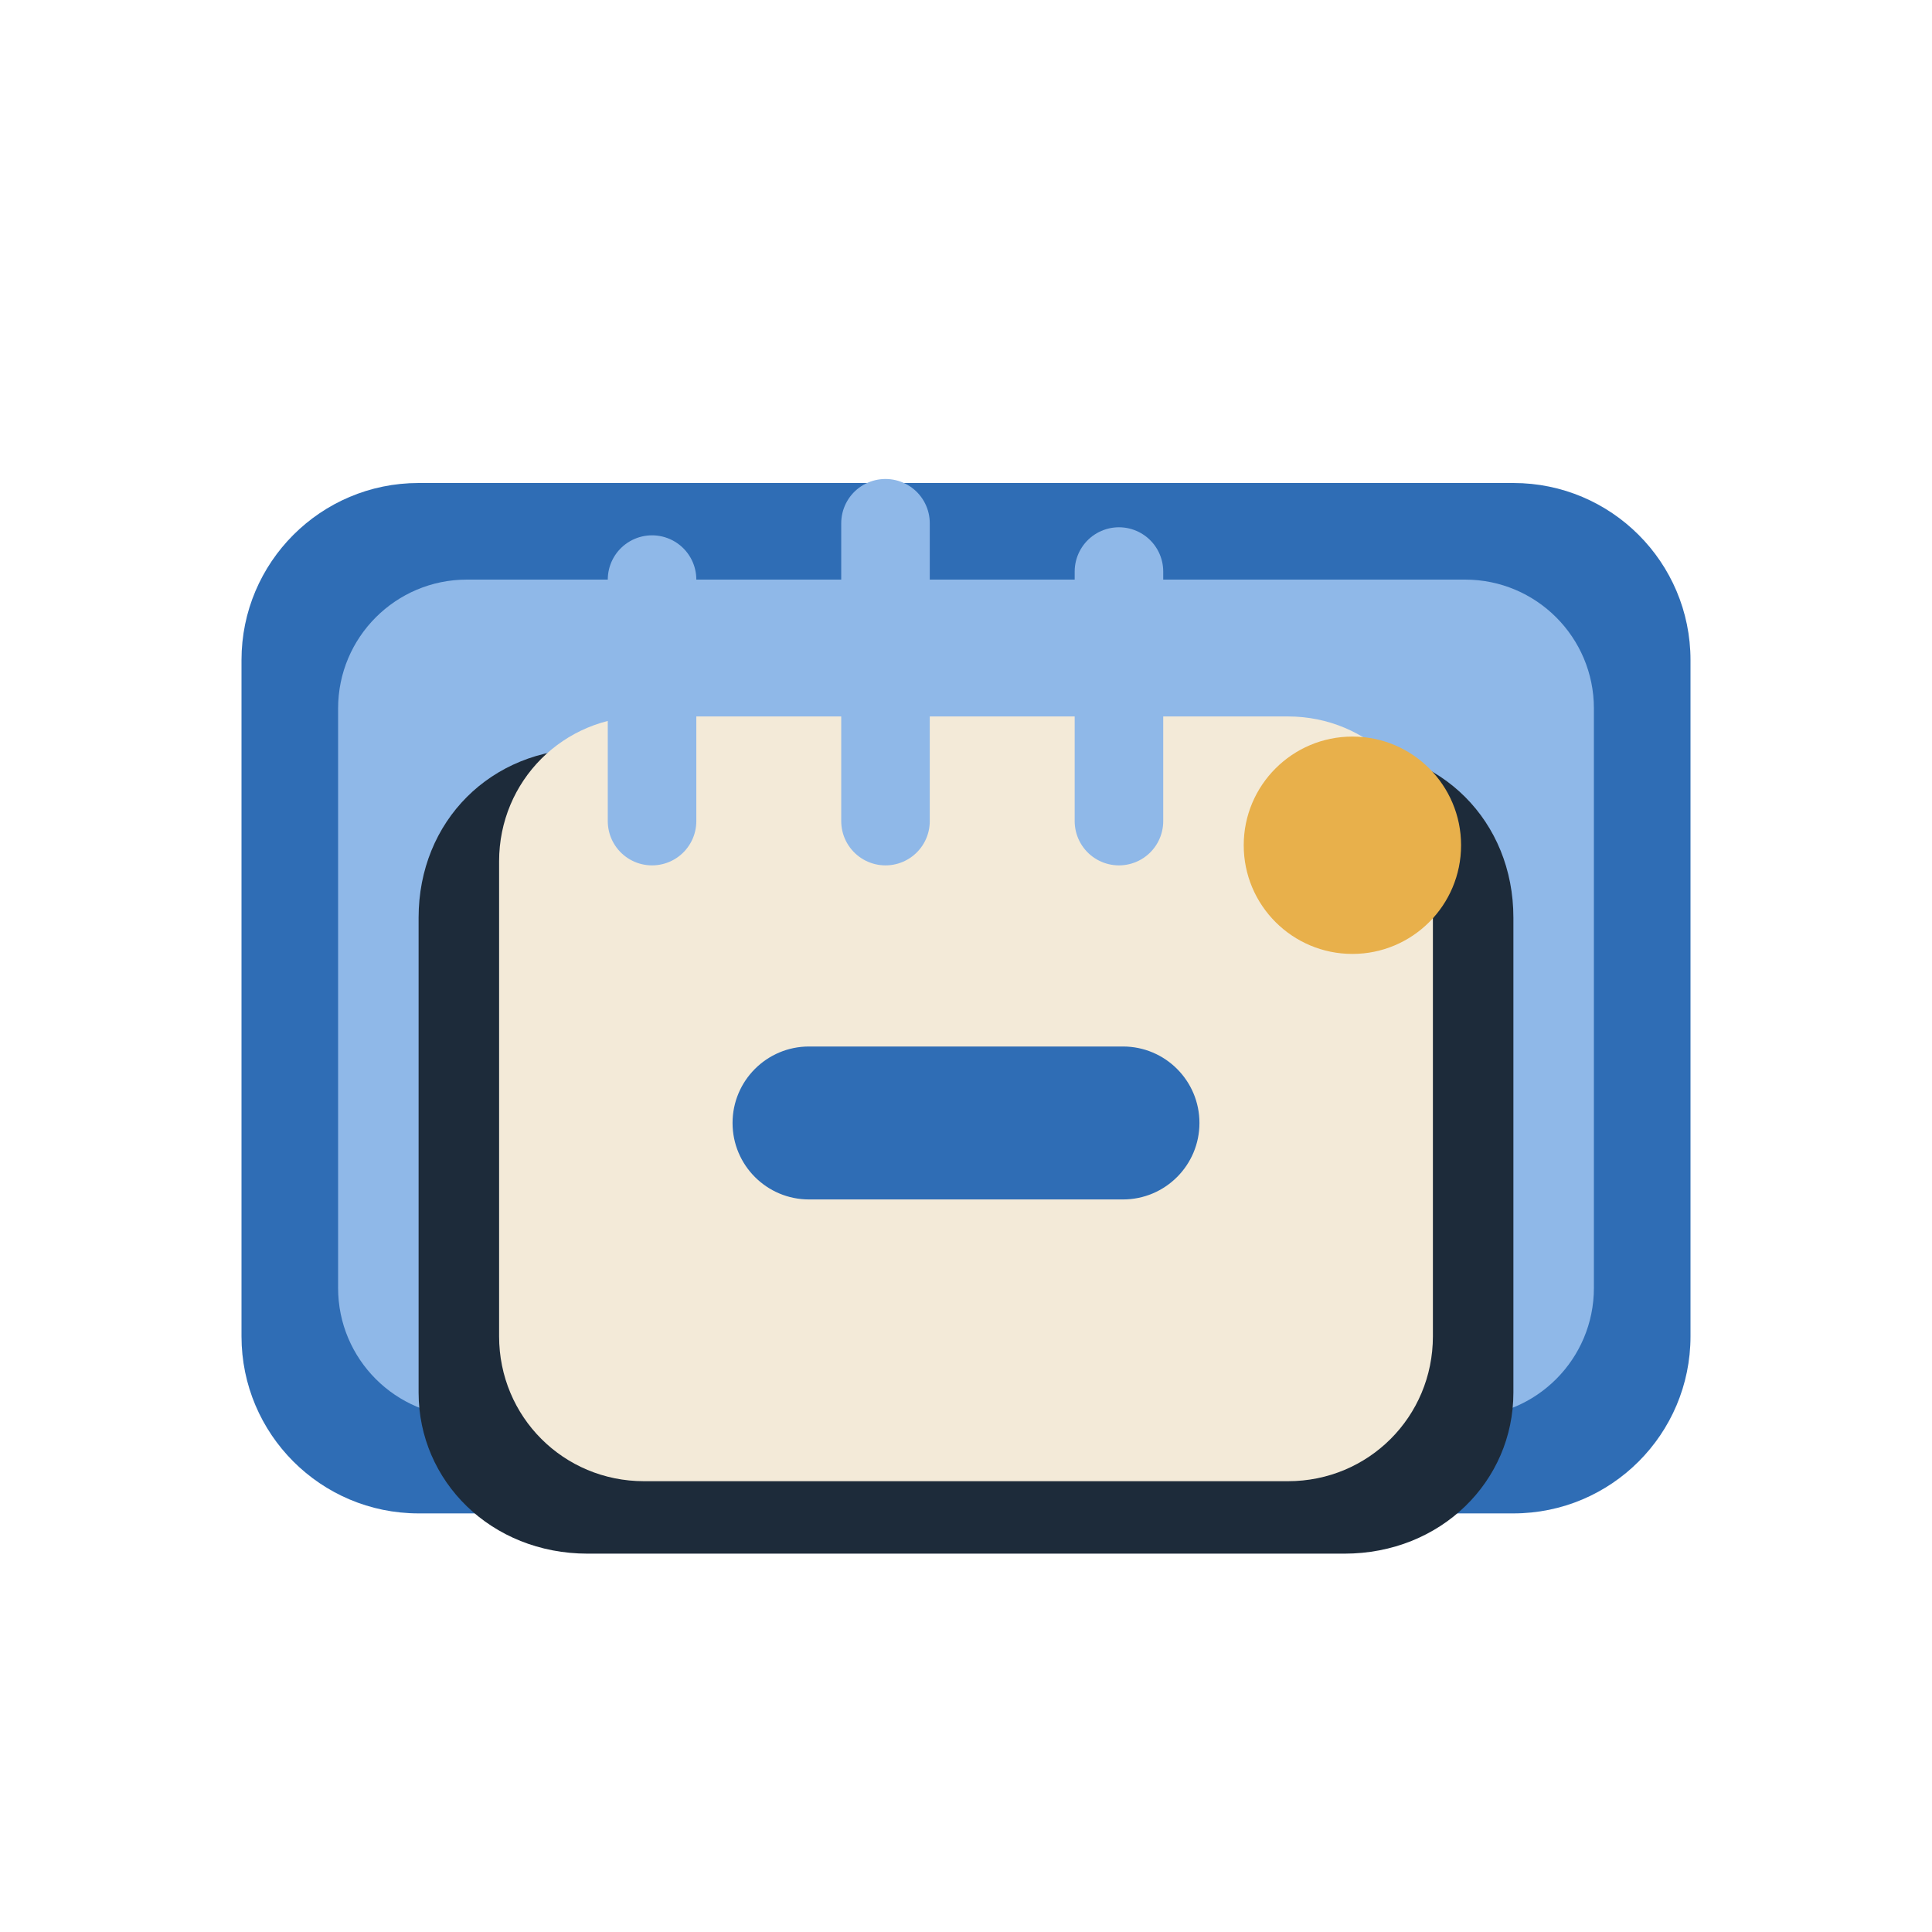
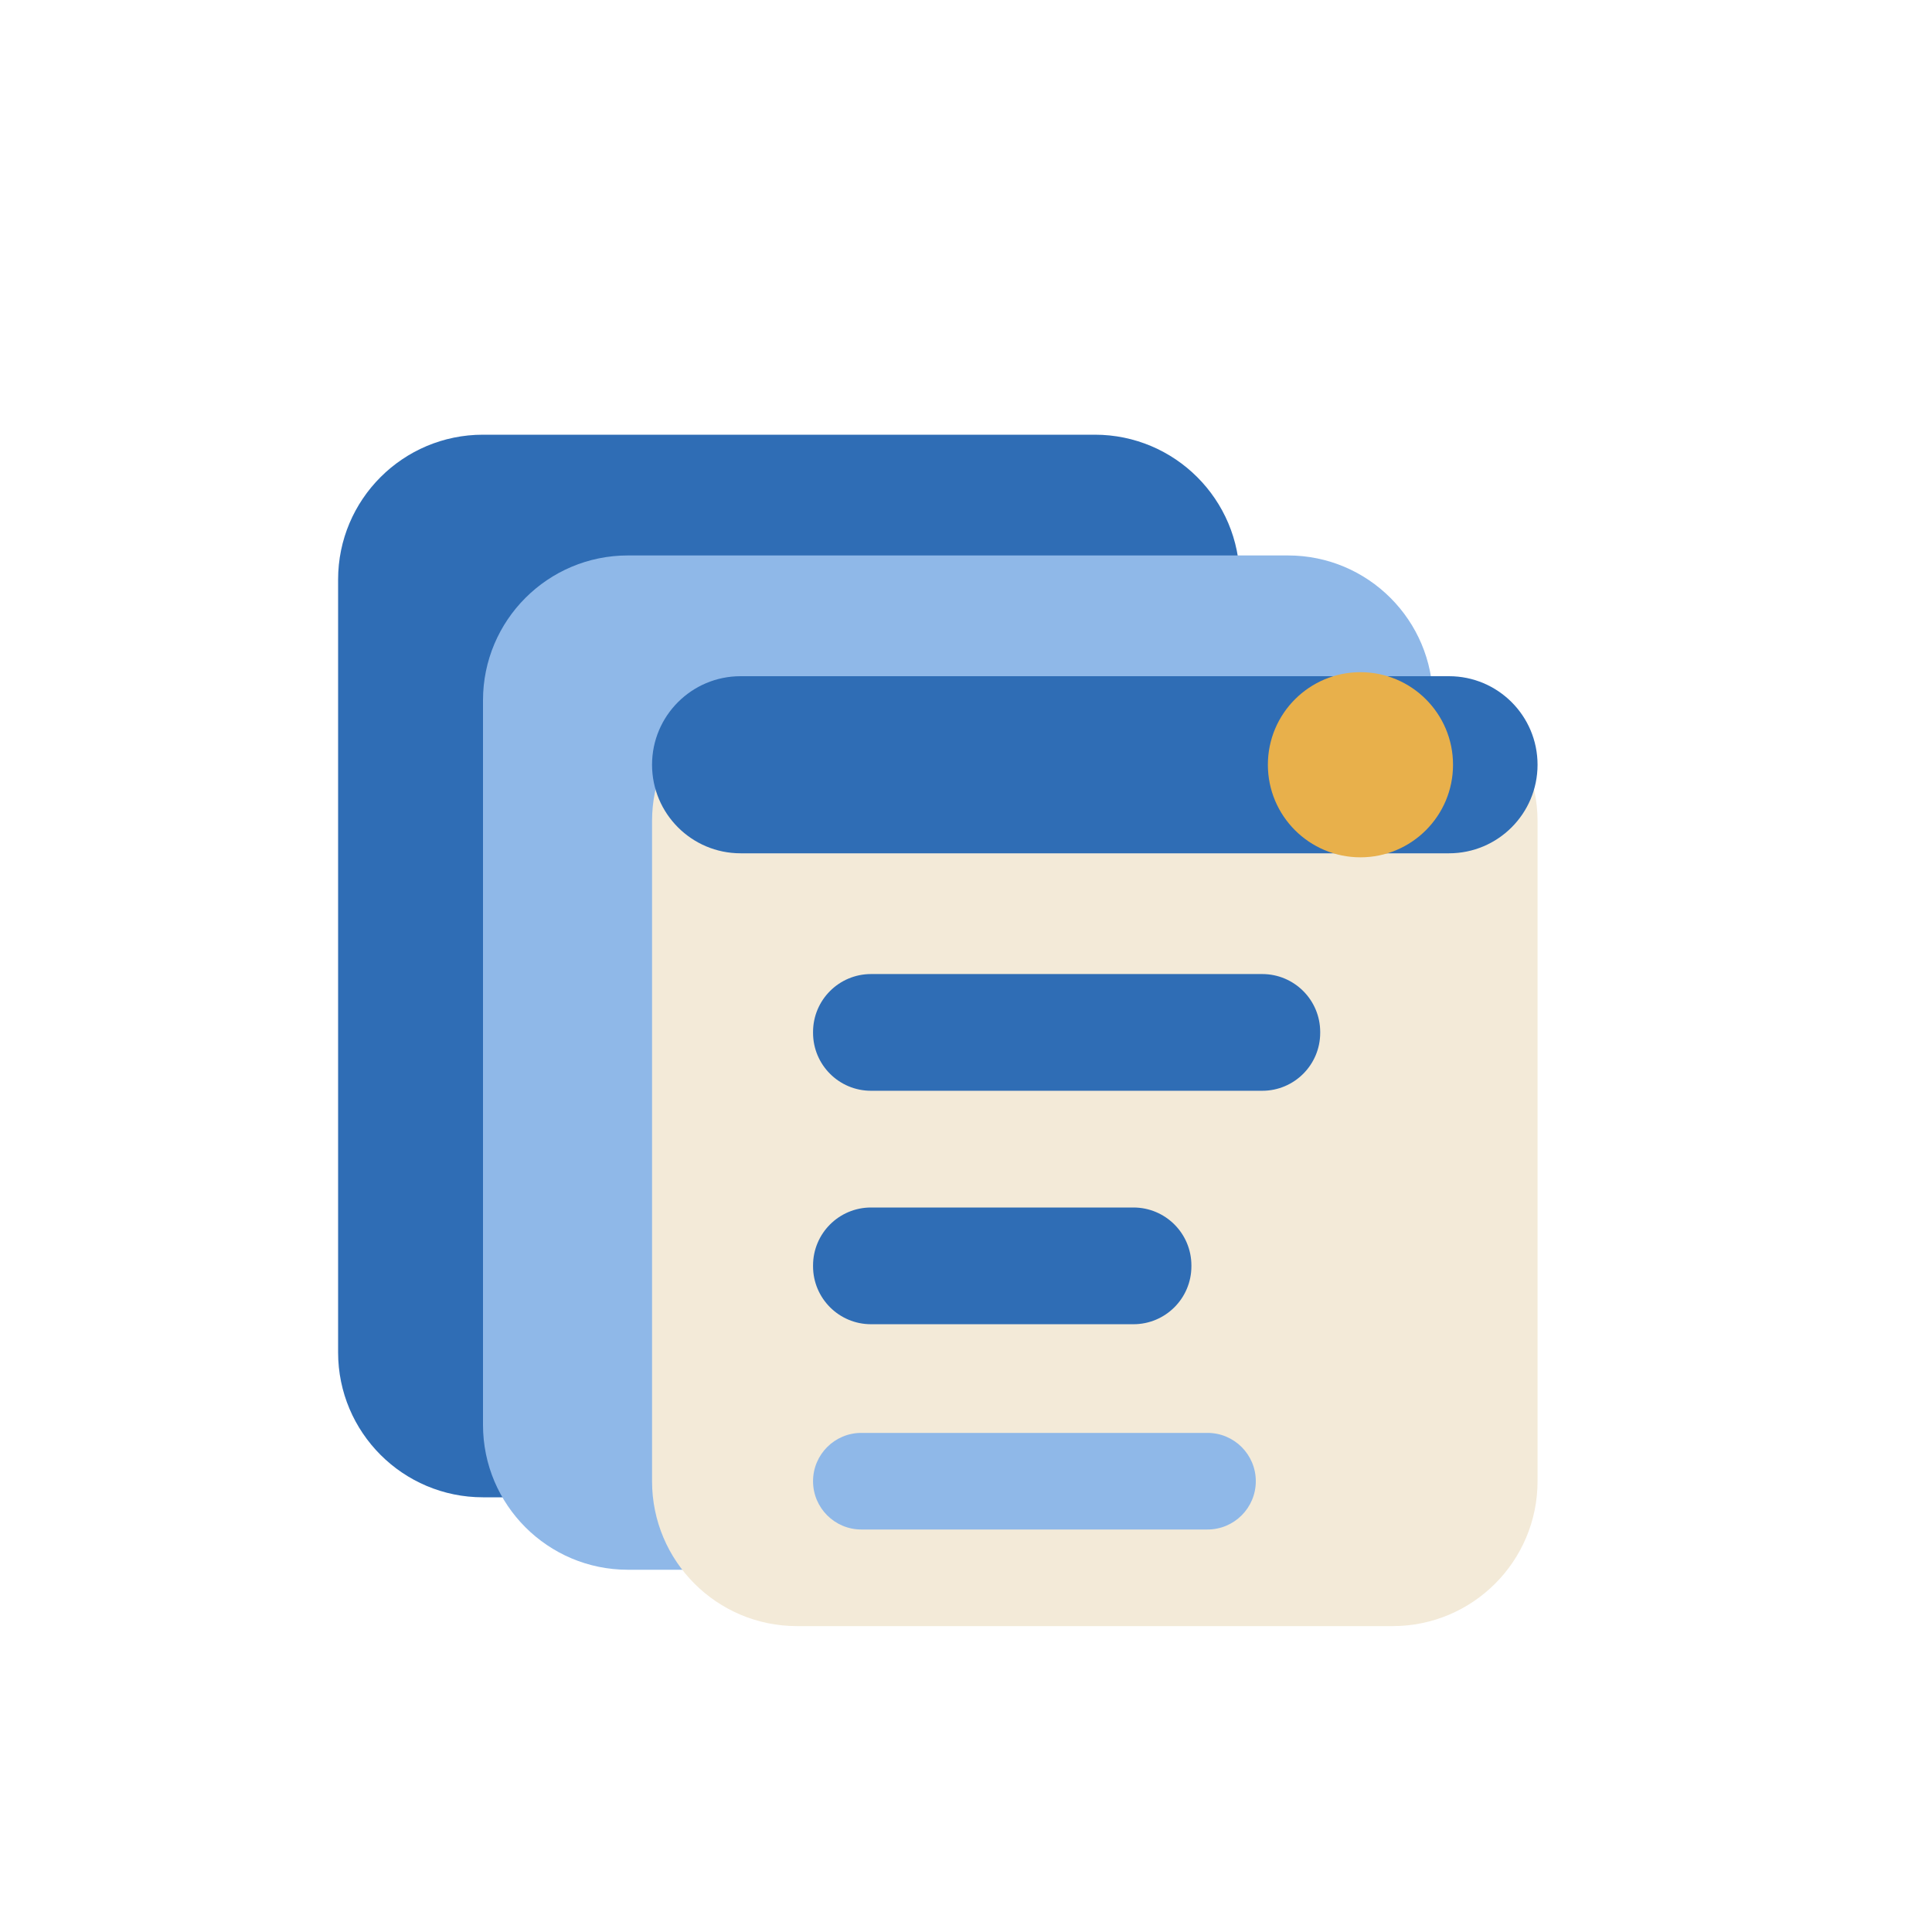
- <svg xmlns="http://www.w3.org/2000/svg" width="24" height="24" viewBox="0 0 24 24" role="img" aria-label="Archivio">
-   <rect x="3" y="6" width="18" height="12.8" rx="2.2" fill="#2F6DB5" />
-   <rect x="4.2" y="7.2" width="15.6" height="10.4" rx="1.6" fill="#8FB8E8" />
-   <path d="M5.2 11.4C5.2 10.2 6.1 9.3 7.3 9.3H16.7C17.9 9.3 18.8 10.2 18.8 11.4V17.3C18.8 18.4 17.9 19.3 16.7 19.3H7.3C6.1 19.3 5.2 18.4 5.2 17.3Z" fill="#1D2B3A" />
-   <path d="M6.2 10.7C6.2 9.7 7 8.9 8 8.9H16C17 8.9 17.8 9.7 17.8 10.7V16.6C17.8 17.6 17 18.4 16 18.4H8C7 18.4 6.2 17.6 6.2 16.6Z" fill="#F3EAD8" />
-   <path d="M8.1 7.2L8.1 10.2" stroke="#8FB8E8" stroke-width="1.1" stroke-linecap="round" />
-   <path d="M11 6.5L11 10.2" stroke="#8FB8E8" stroke-width="1.1" stroke-linecap="round" />
-   <path d="M13.9 7.1L13.9 10.2" stroke="#8FB8E8" stroke-width="1.1" stroke-linecap="round" />
-   <rect x="9.1" y="13" width="5.8" height="1.9" rx="0.95" fill="#2F6DB5" />
-   <circle cx="16.8" cy="10.5" r="1.35" fill="#E8B04B" />
+ <svg xmlns="http://www.w3.org/2000/svg" width="24" height="24" viewBox="0 0 24 24" role="img" aria-label="Archivio variante 2">
+   <rect x="4.2" y="5.4" width="11.2" height="13.2" rx="1.8" fill="#2F6DB5" />
+   <rect x="6" y="6.9" width="11.8" height="12.6" rx="1.8" fill="#8FB8E8" />
+   <rect x="8.1" y="8.4" width="11" height="11.8" rx="1.8" fill="#F3EAD8" />
+   <rect x="8.1" y="8.4" width="11" height="2.2" rx="1.1" fill="#2F6DB5" />
+   <rect x="10.1" y="12.1" width="6.3" height="1.45" rx="0.72" fill="#2F6DB5" />
+   <rect x="10.1" y="15" width="4.7" height="1.45" rx="0.72" fill="#2F6DB5" />
+   <rect x="10.1" y="17.8" width="5.5" height="1.2" rx="0.6" fill="#8FB8E8" />
+   <circle cx="16.9" cy="9.5" r="1.15" fill="#E8B04B" />
</svg>
